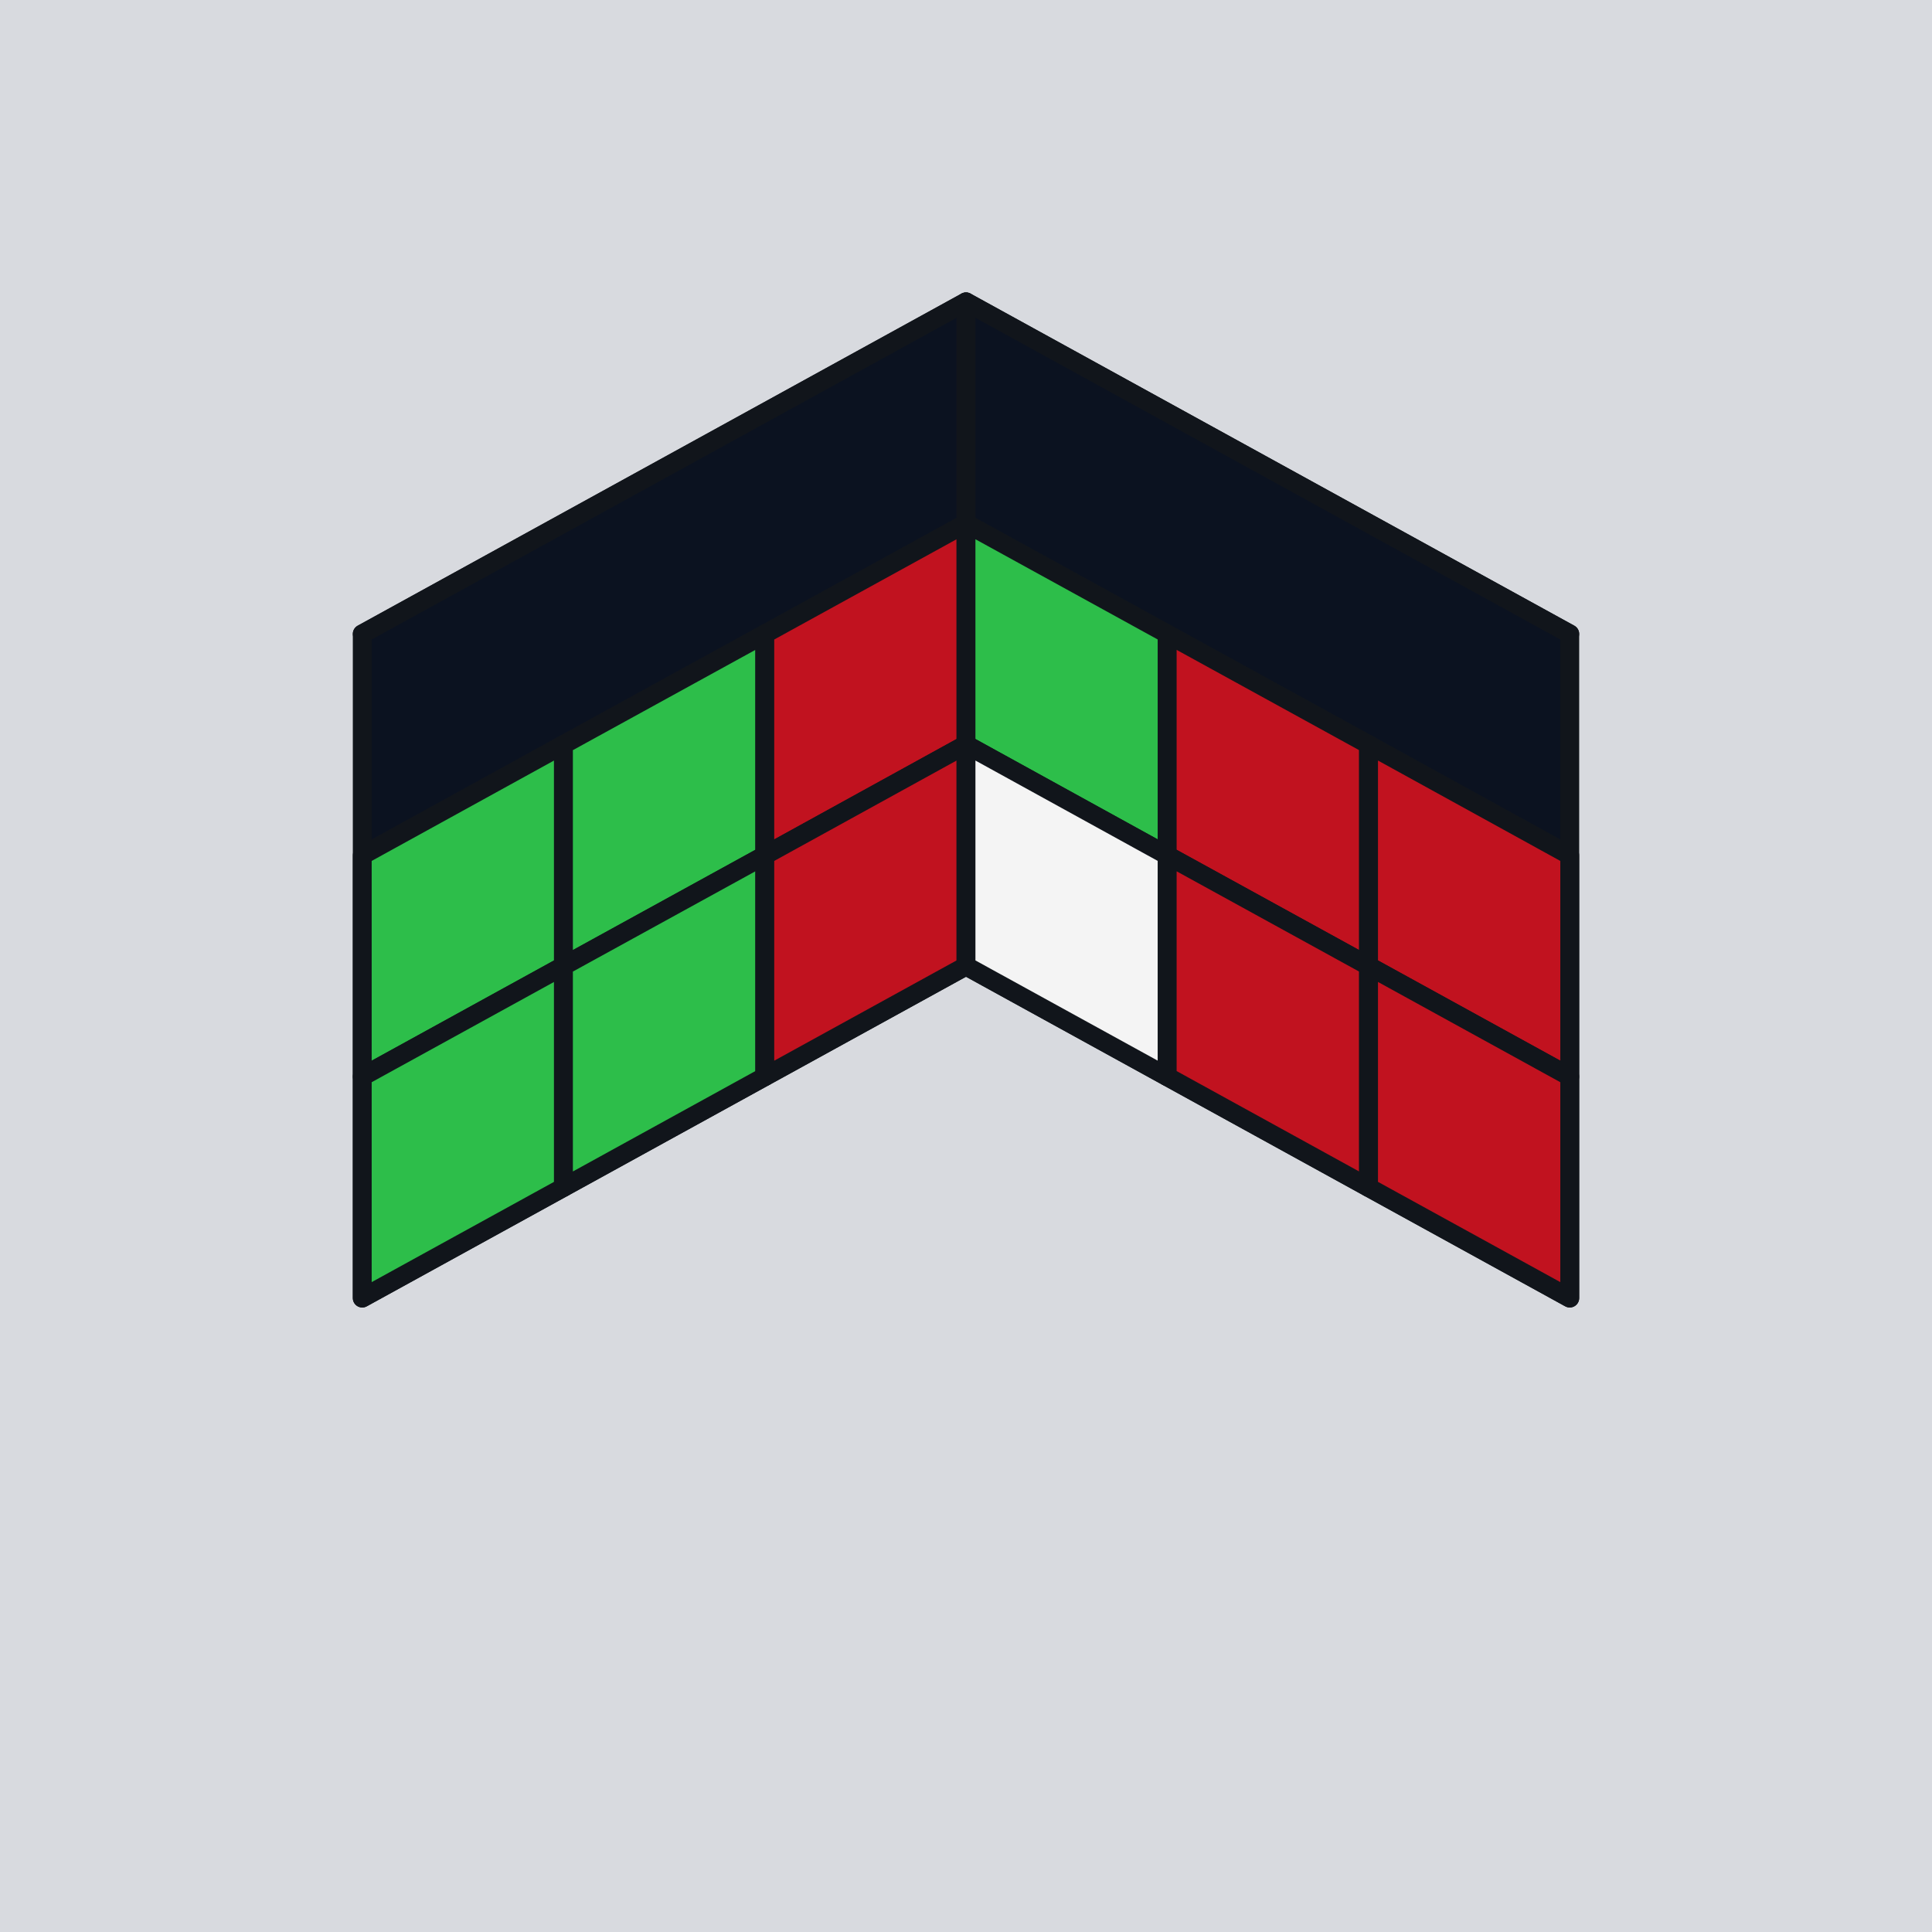
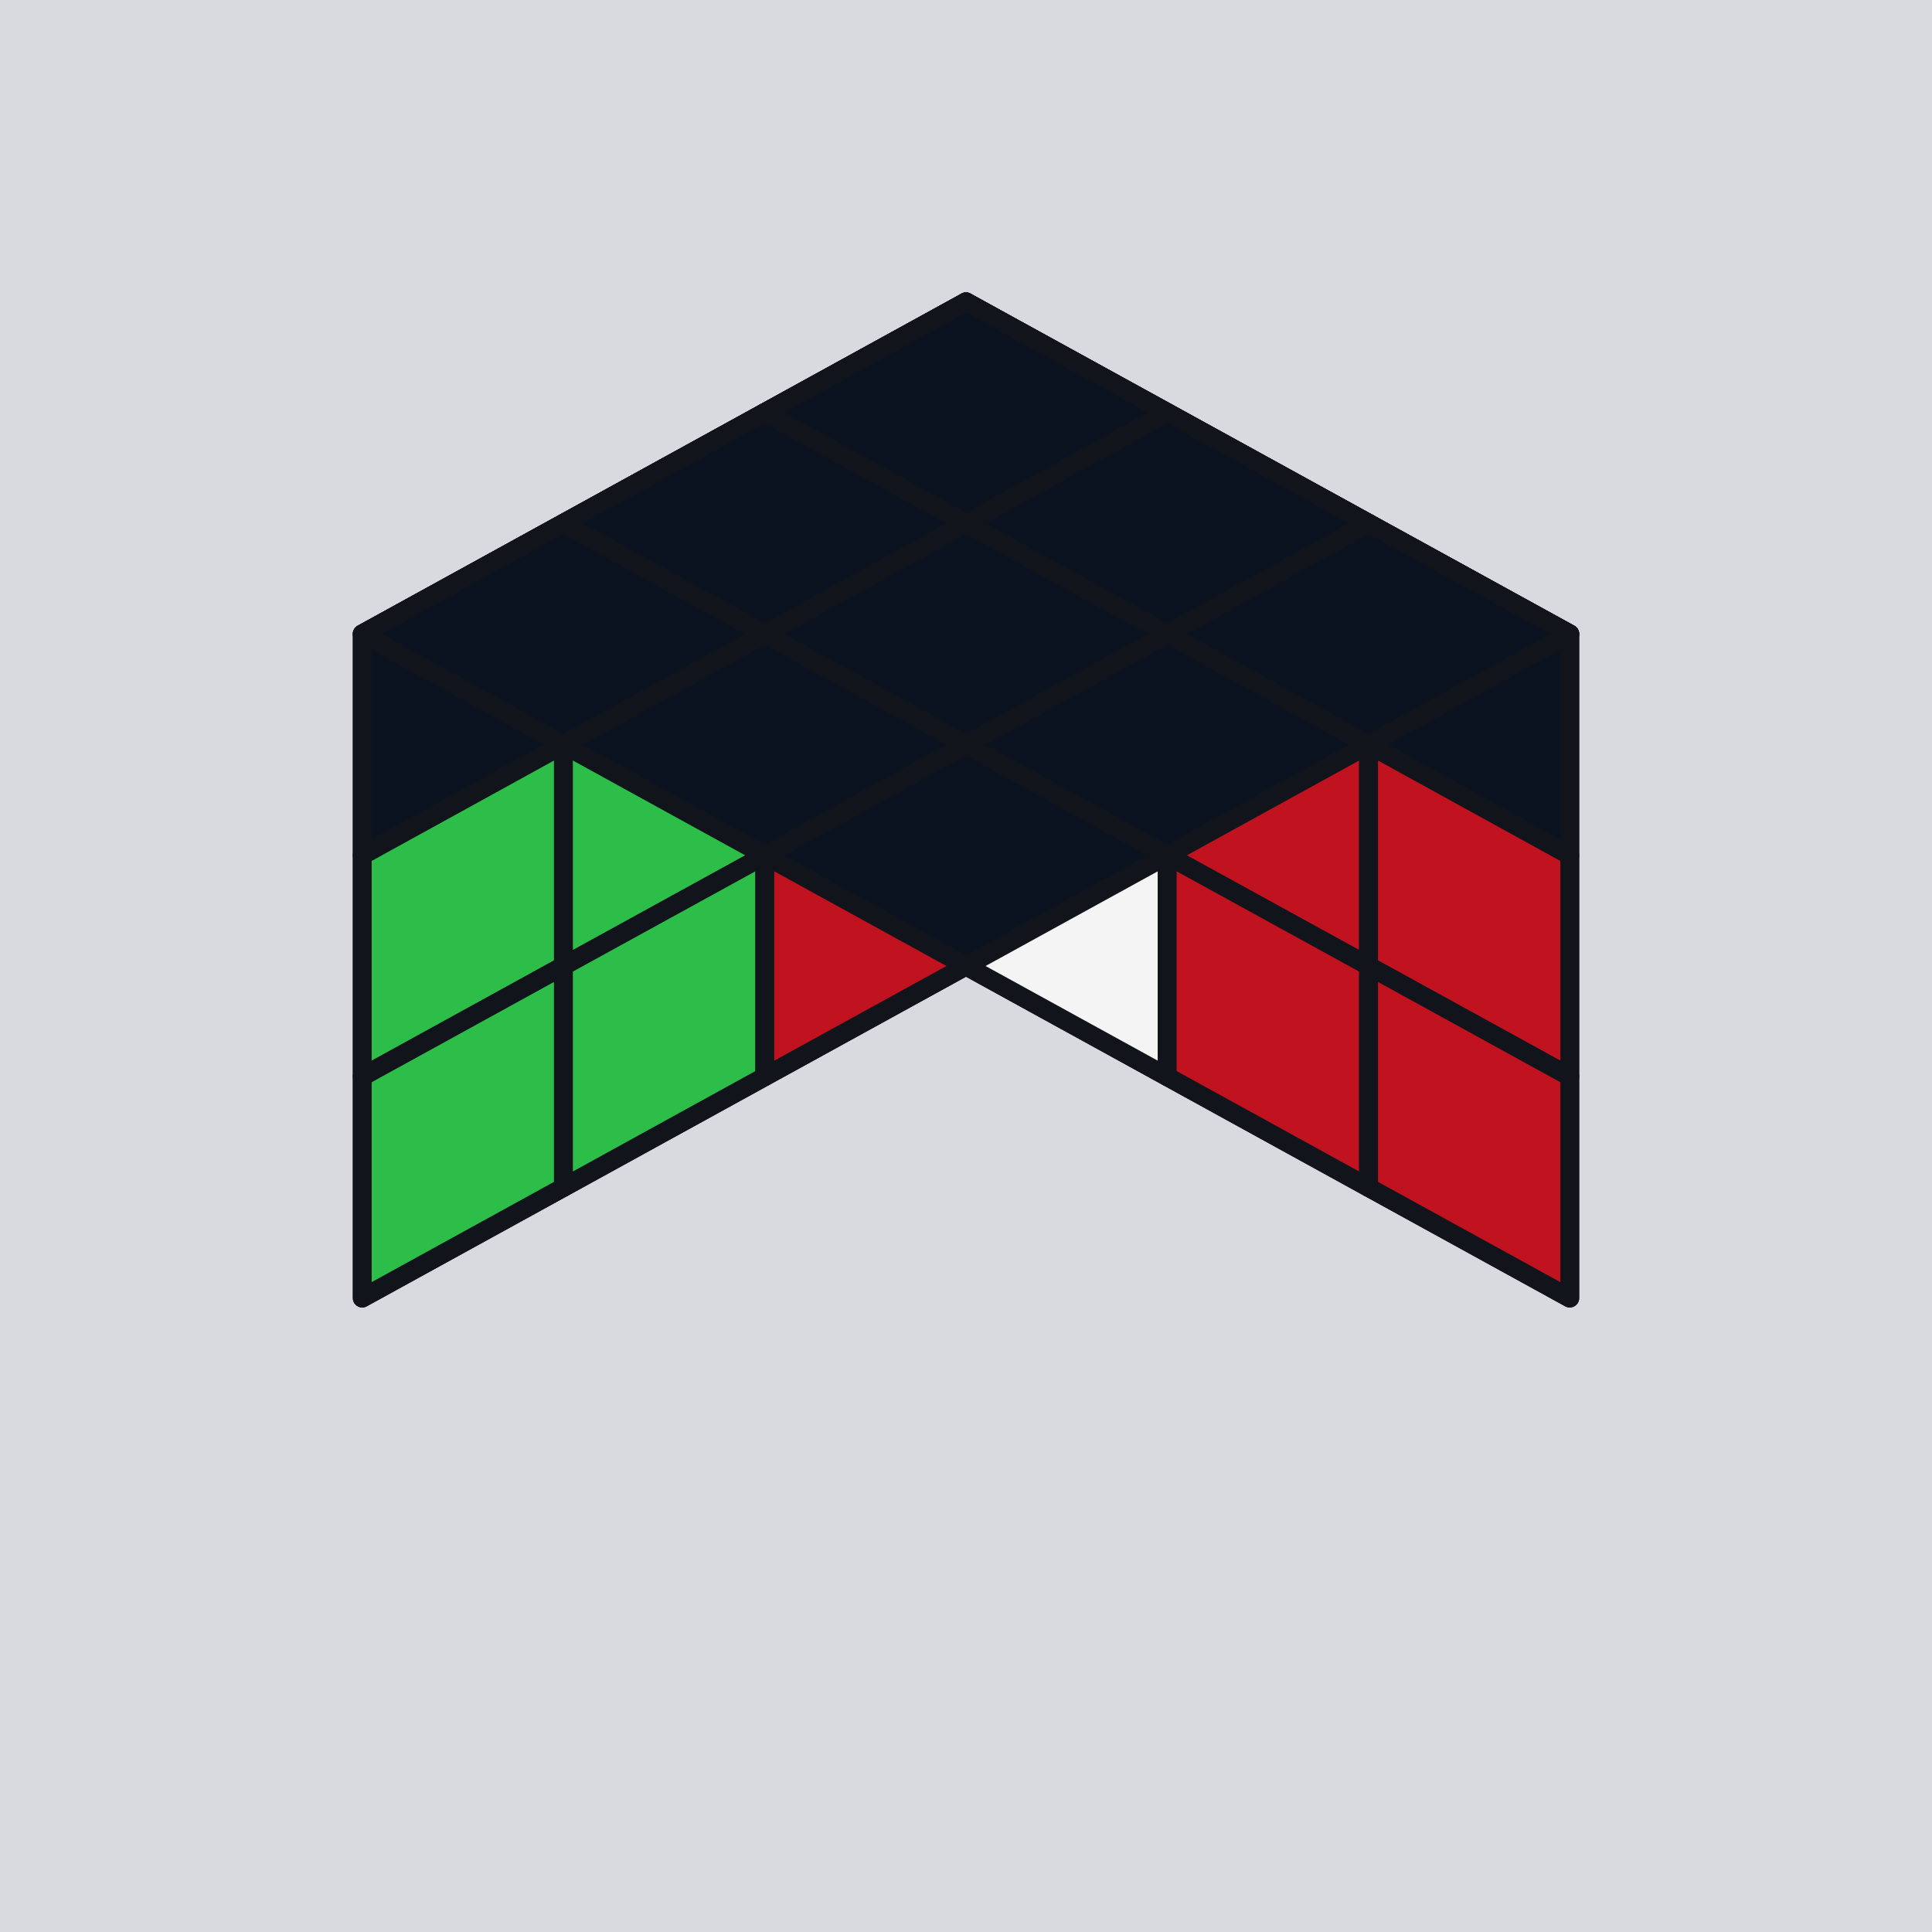
<svg xmlns="http://www.w3.org/2000/svg" viewBox="0 0 128 128">
  <rect x="0" y="0" width="128" height="128" fill="#D8DADF" />
  <polygon points="64.00,64.00 104.00,42.00 64.00,20.00 24.00,42.00" fill="#0B1220" stroke="#11151B" stroke-width="1.25" stroke-linejoin="round" />
  <polygon points="24.00,42.00 64.00,20.00 64.00,64.00 24.00,86.00" fill="#0B1220" stroke="#11151B" stroke-width="1.25" stroke-linejoin="round" />
  <polygon points="64.00,20.00 104.00,42.00 104.00,86.00 64.00,64.00" fill="#0B1220" stroke="#11151B" stroke-width="1.25" stroke-linejoin="round" />
+   <polygon points="24.00,42.00 37.33,34.67 37.33,49.33 24.00,56.67" fill="#0B1220" stroke="#11151B" stroke-width="1.25" stroke-linejoin="round" />
+   <polygon points="37.33,34.67 50.67,27.33 50.67,42.00 37.33,49.33" fill="#0B1220" stroke="#11151B" stroke-width="1.25" stroke-linejoin="round" />
+   <polygon points="50.67,27.33 64.00,20.00 64.00,34.67 50.67,42.00" fill="#0B1220" stroke="#11151B" stroke-width="1.25" stroke-linejoin="round" />
  <polygon points="24.00,56.67 37.33,49.33 37.33,64.00 24.00,71.33" fill="#2DBE4A" stroke="#11151B" stroke-width="1.25" stroke-linejoin="round" />
  <polygon points="37.33,49.33 50.67,42.00 50.67,56.67 37.33,64.00" fill="#2DBE4A" stroke="#11151B" stroke-width="1.25" stroke-linejoin="round" />
  <polygon points="50.67,42.00 64.00,34.67 64.00,49.33 50.67,56.67" fill="#C1121F" stroke="#11151B" stroke-width="1.25" stroke-linejoin="round" />
  <polygon points="24.00,71.33 37.33,64.00 37.33,78.67 24.00,86.00" fill="#2DBE4A" stroke="#11151B" stroke-width="1.25" stroke-linejoin="round" />
  <polygon points="37.33,64.00 50.67,56.67 50.67,71.33 37.33,78.67" fill="#2DBE4A" stroke="#11151B" stroke-width="1.25" stroke-linejoin="round" />
  <polygon points="50.67,56.67 64.00,49.33 64.00,64.00 50.67,71.33" fill="#C1121F" stroke="#11151B" stroke-width="1.25" stroke-linejoin="round" />
+   <polygon points="64.00,20.00 77.33,27.33 77.33,42.00 64.00,34.67" fill="#0B1220" stroke="#11151B" stroke-width="1.25" stroke-linejoin="round" />
+   <polygon points="77.33,27.33 90.67,34.67 90.67,49.33 77.33,42.00" fill="#0B1220" stroke="#11151B" stroke-width="1.25" stroke-linejoin="round" />
+   <polygon points="90.67,34.67 104.00,42.00 104.00,56.67 90.67,49.33" fill="#0B1220" stroke="#11151B" stroke-width="1.25" stroke-linejoin="round" />
  <polygon points="64.00,34.67 77.33,42.00 77.33,56.67 64.00,49.33" fill="#2DBE4A" stroke="#11151B" stroke-width="1.25" stroke-linejoin="round" />
  <polygon points="77.33,42.00 90.67,49.33 90.67,64.00 77.33,56.67" fill="#C1121F" stroke="#11151B" stroke-width="1.25" stroke-linejoin="round" />
  <polygon points="90.67,49.33 104.00,56.67 104.00,71.33 90.67,64.00" fill="#C1121F" stroke="#11151B" stroke-width="1.25" stroke-linejoin="round" />
  <polygon points="64.00,49.33 77.33,56.67 77.33,71.33 64.00,64.00" fill="#F4F4F4" stroke="#11151B" stroke-width="1.25" stroke-linejoin="round" />
  <polygon points="77.33,56.67 90.67,64.00 90.67,78.67 77.33,71.33" fill="#C1121F" stroke="#11151B" stroke-width="1.25" stroke-linejoin="round" />
  <polygon points="90.67,64.00 104.00,71.33 104.00,86.00 90.67,78.67" fill="#C1121F" stroke="#11151B" stroke-width="1.25" stroke-linejoin="round" />
+   <polygon points="64.00,64.00 77.33,56.67 64.00,49.33 50.67,56.67" fill="#0B1220" stroke="#11151B" stroke-width="1.25" stroke-linejoin="round" />
+   <polygon points="77.33,56.67 90.67,49.33 77.33,42.00 64.00,49.33" fill="#0B1220" stroke="#11151B" stroke-width="1.25" stroke-linejoin="round" />
+   <polygon points="90.67,49.33 104.00,42.00 90.67,34.67 77.33,42.00" fill="#0B1220" stroke="#11151B" stroke-width="1.25" stroke-linejoin="round" />
+   <polygon points="50.67,56.67 64.00,49.33 50.67,42.00 37.33,49.33" fill="#0B1220" stroke="#11151B" stroke-width="1.25" stroke-linejoin="round" />
+   <polygon points="64.00,49.33 77.33,42.00 64.00,34.67 50.67,42.00" fill="#0B1220" stroke="#11151B" stroke-width="1.25" stroke-linejoin="round" />
+   <polygon points="77.33,42.00 90.67,34.67 77.33,27.33 64.00,34.67" fill="#0B1220" stroke="#11151B" stroke-width="1.25" stroke-linejoin="round" />
+   <polygon points="37.33,49.33 50.67,42.00 37.33,34.67 24.00,42.00" fill="#0B1220" stroke="#11151B" stroke-width="1.25" stroke-linejoin="round" />
+   <polygon points="50.67,42.00 64.00,34.67 50.67,27.33 37.33,34.67" fill="#0B1220" stroke="#11151B" stroke-width="1.25" stroke-linejoin="round" />
+   <polygon points="64.00,34.67 77.33,27.33 64.00,20.00 50.67,27.33" fill="#0B1220" stroke="#11151B" stroke-width="1.25" stroke-linejoin="round" />
</svg>
